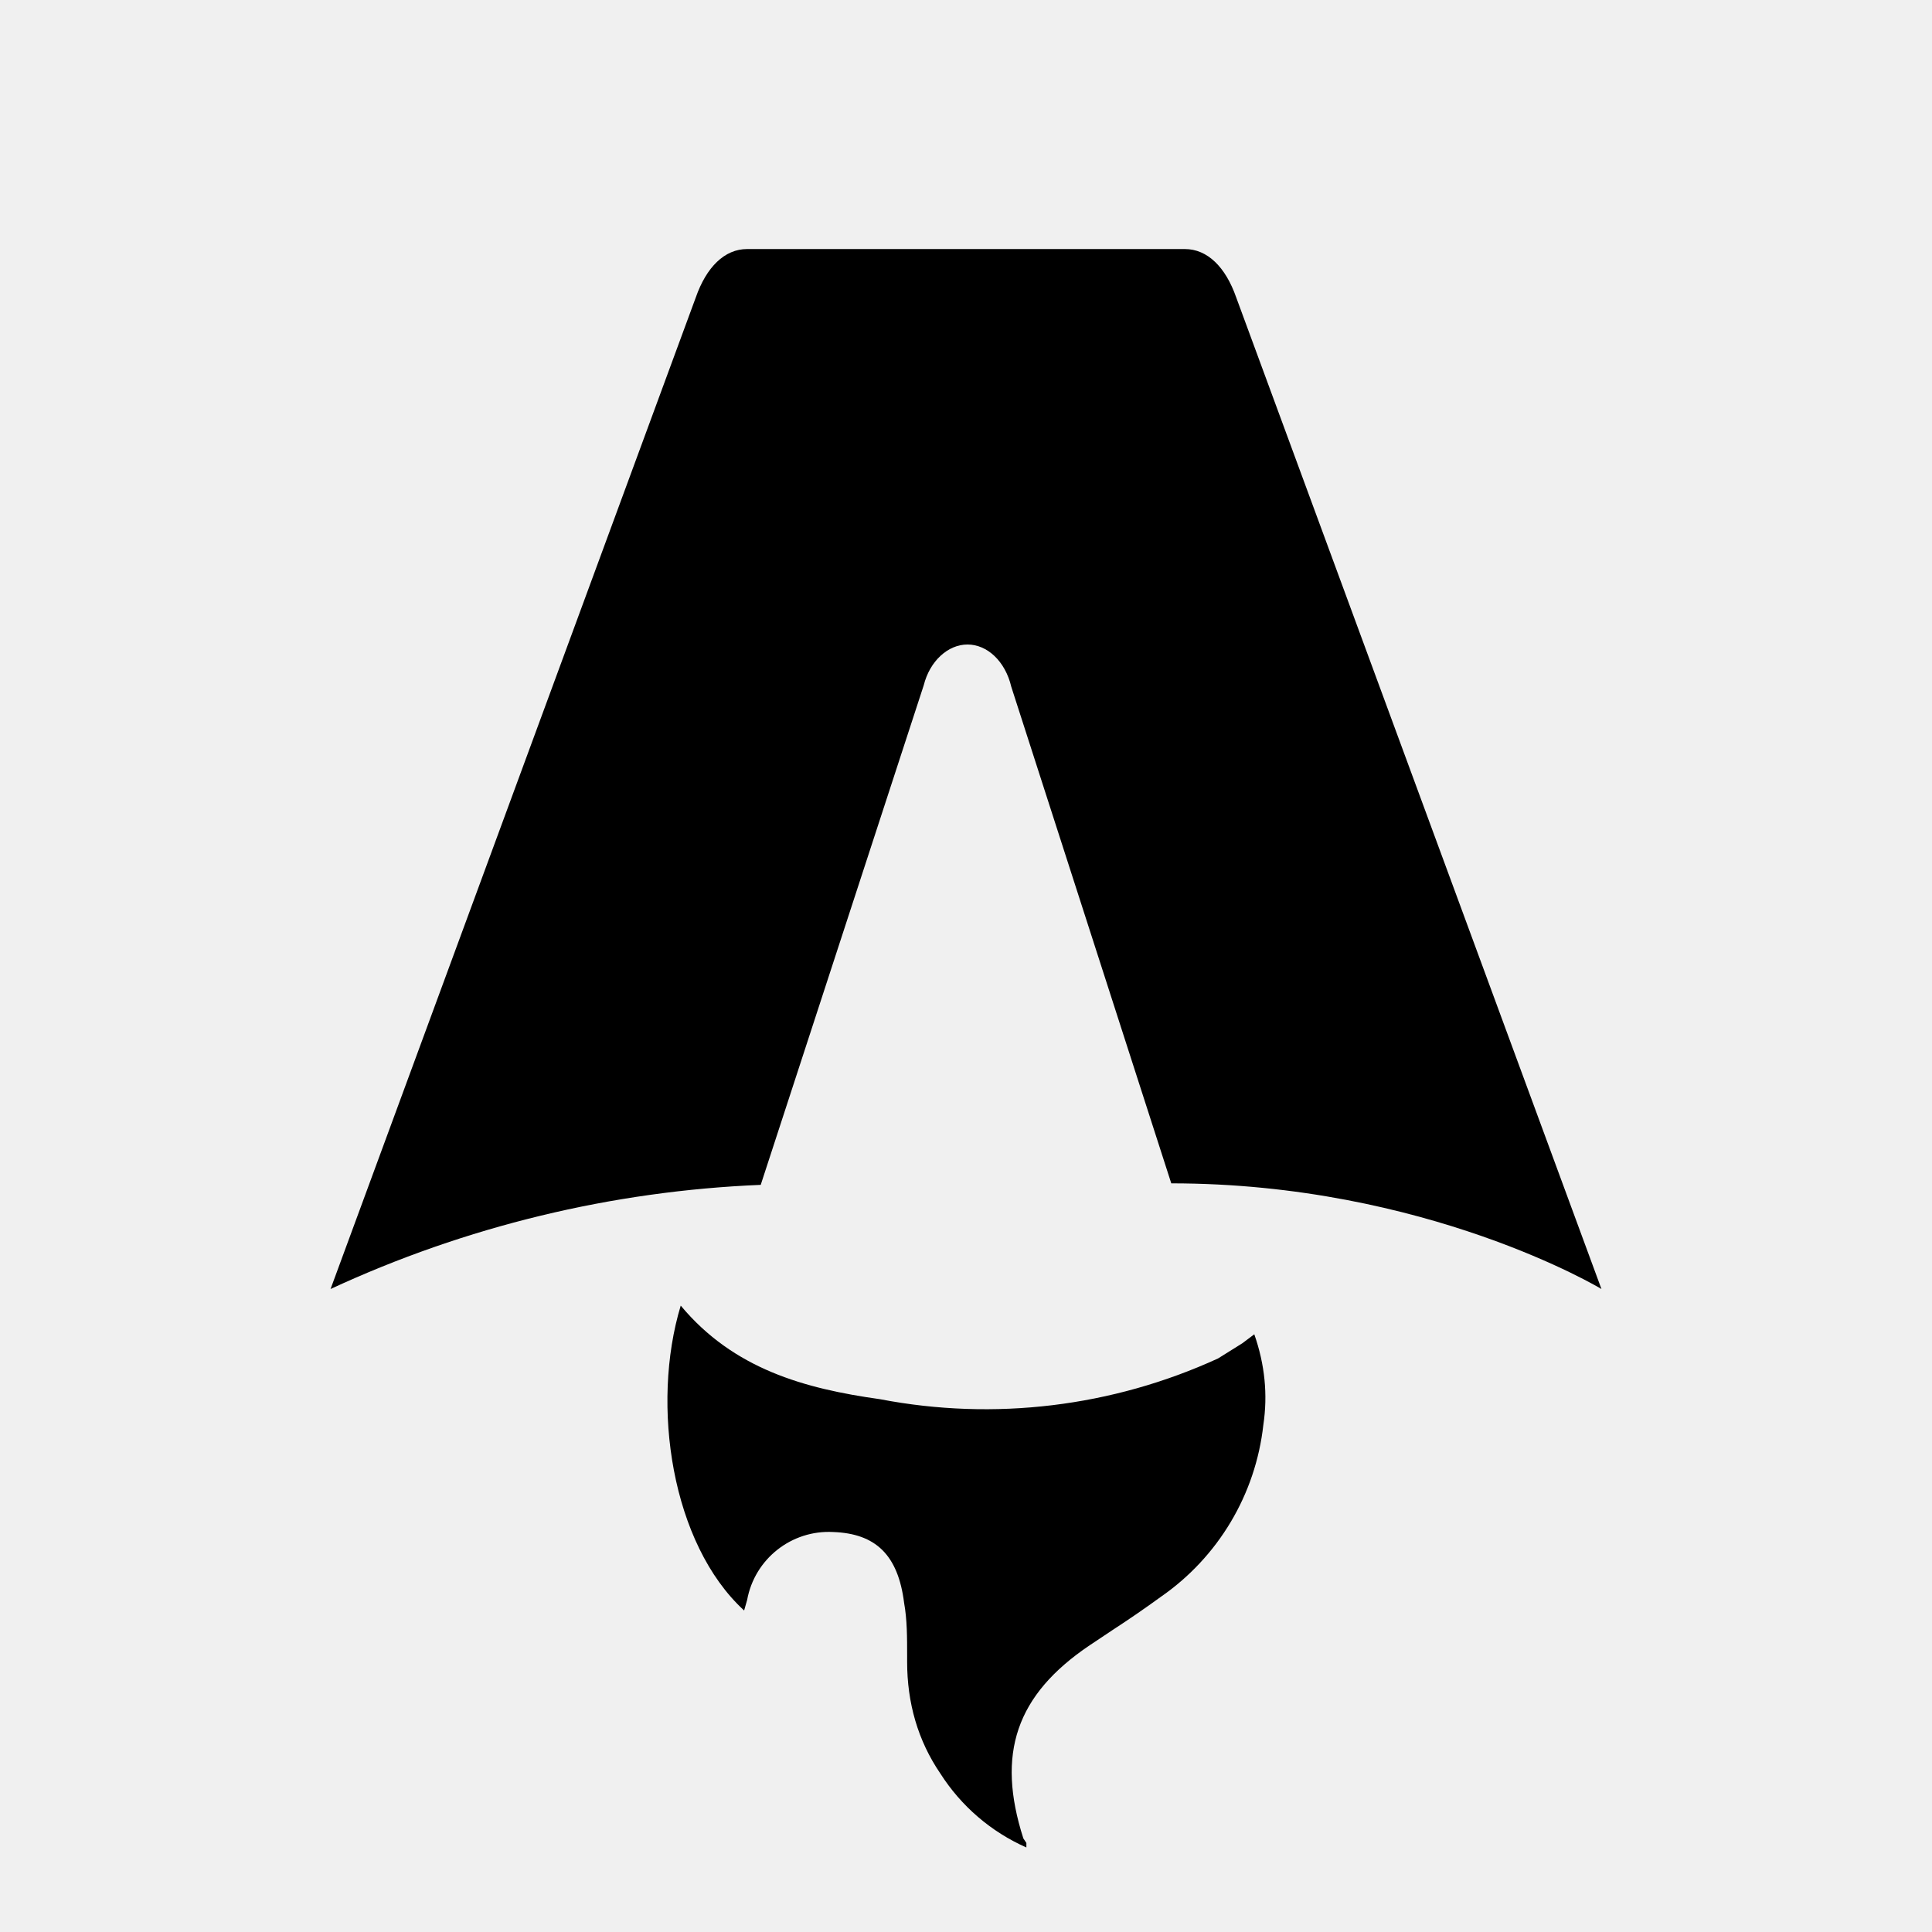
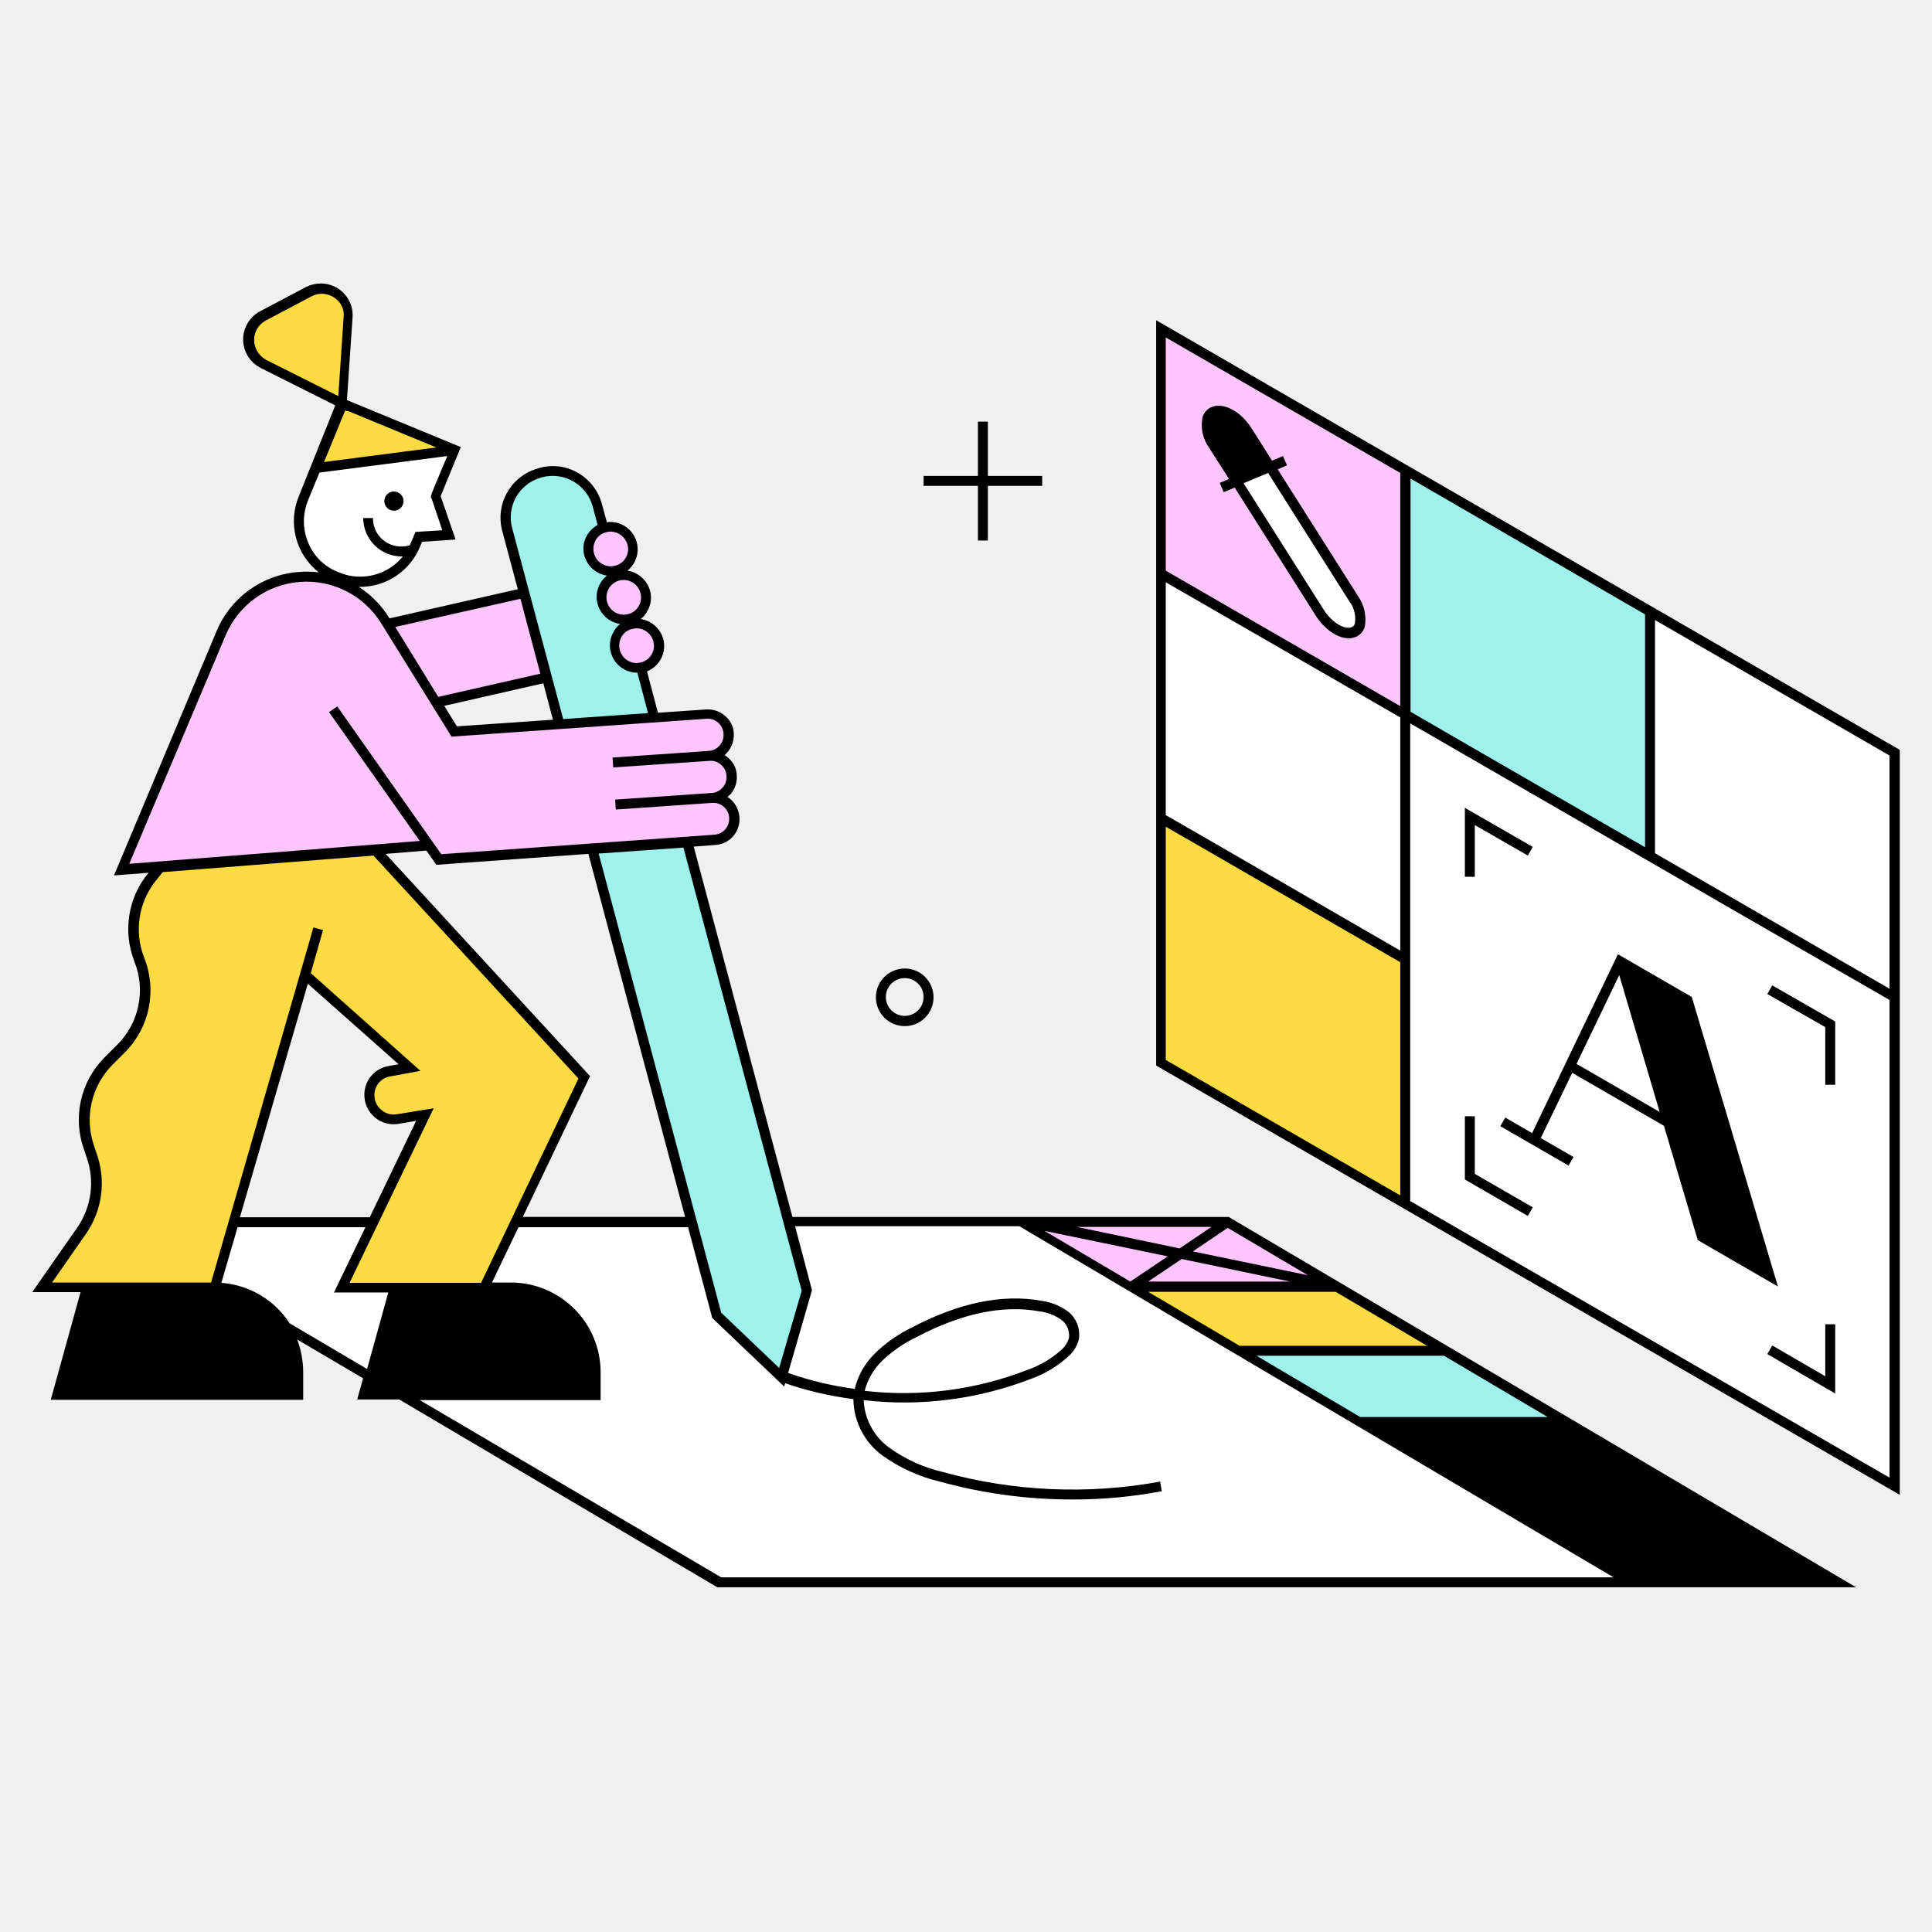
- <svg xmlns="http://www.w3.org/2000/svg" fill="none" viewBox="0 0 128 128">
-   <path d="M50.4 78.5a75.1 75.1 0 0 0-28.5 6.9l24.2-65.7c.7-2 1.9-3.2 3.4-3.2h29c1.5 0 2.7 1.2 3.4 3.2l24.2 65.7s-11.6-7-28.5-7L67 45.5c-.4-1.7-1.6-2.8-2.9-2.8-1.3 0-2.5 1.1-2.9 2.7L50.4 78.5Zm-1.1 28.2Zm-4.2-20.2c-2 6.6-.6 15.8 4.2 20.2a17.5 17.5 0 0 1 .2-.7 5.5 5.5 0 0 1 5.7-4.5c2.8.1 4.3 1.5 4.7 4.7.2 1.1.2 2.3.2 3.5v.4c0 2.7.7 5.2 2.2 7.4a13 13 0 0 0 5.7 4.9v-.3l-.2-.3c-1.8-5.6-.5-9.5 4.4-12.8l1.5-1a73 73 0 0 0 3.2-2.2 16 16 0 0 0 6.8-11.4c.3-2 .1-4-.6-6l-.8.6-1.6 1a37 37 0 0 1-22.4 2.7c-5-.7-9.7-2-13.2-6.2Z" />
-   <style>
-         path { fill: #000; }
-         @media (prefers-color-scheme: dark) {
-             path { fill: #FFF; }
-         }
-     </style>
+ <svg xmlns="http://www.w3.org/2000/svg" viewBox="0 0 300 300">
+   <defs>
+     <style>.a{fill:#fff;}.b{fill:#9ef2eb;}.c{fill:#ffdb43;}.d{fill:#ffc5ff;}
+ </style>
+   </defs>
+   <polygon class="a" points="218.256 110.987 294.177 154.863 294.177 230.783 218.256 186.959 218.256 110.987" />
+   <polygon class="a" points="180.245 89.075 218.256 110.987 218.256 148.948 180.245 127.036 180.245 89.075" />
+   <polygon class="a" points="256.217 94.939 294.177 116.851 294.177 154.863 256.217 132.899 256.217 94.939" />
+   <polygon class="a" points="158.487 189.737 17.551 189.737 111.783 245.803 252.565 245.803 158.487 189.737" />
+   <path class="b" d="M86.836,112.479,78.76,82.234a7.188,7.188,0,0,1,5.041-8.8l.154-.052a7.19,7.19,0,0,1,8.8,5.041l.977,3.652,31.582,118.3L121.4,213.809l-10.133-9.618Z" />
+   <polygon points="211.775 221.268 243.152 220.805 285.536 245.803 252.565 245.803 211.775 221.268" />
+   <polygon class="b" points="193.155 209.746 211.775 220.805 243.152 220.393 223.966 209.746 193.155 209.746" />
+   <polygon class="c" points="175.718 199.767 192.95 209.746 223.966 209.437 206.992 199.407 175.718 199.767" />
+   <polygon class="d" points="158.487 189.737 175.718 199.767 206.992 199.407 190.635 189.737 158.487 189.737" />
+   <path class="d" d="M66.621,131.305,18.939,135.06,34.37,98.334a14.414,14.414,0,0,1,25.513-2.006l10.7,17.231,39.143-2.726a3.229,3.229,0,0,1,3.446,2.983v.052a3.228,3.228,0,0,1-2.983,3.446,3.229,3.229,0,0,1,3.446,2.983v.052a3.228,3.228,0,0,1-2.983,3.446,3.229,3.229,0,0,1,3.446,2.984v.051a3.228,3.228,0,0,1-2.983,3.446l-42.847,3.035Z" />
+   <path class="c" d="M70.53,69.838,49.081,72.719,52.939,63l-.463-.669-11.47-5.812s-3.035-1.955-2.212-4.526,2.417-3.035,2.417-3.035l6.481-3.5a4.646,4.646,0,0,1,4.115-.206l.618.309c1.8,1.183,2.057,2.829,1.8,3.395S53.4,61.917,53.4,61.917l.309.72Z" />
+   <path class="c" d="M58.494,131.871,90.745,167l-15.02,32.919H53.093l13.22-26.644-4.27.463a4.034,4.034,0,0,1-2.469-.463c-.977-.514-2.263-1.491-2.057-2.623a10.819,10.819,0,0,0,0-1.286c.206-1.44,1.7-2.52,3.086-2.88l3.292-.926-16.46-13.734L33.444,199.921H6.7l5.556-8.024s3.086-5.5,2.88-8.024a42.844,42.844,0,0,0-1.492-6.738s-1.234-4.269.206-7.355a24.768,24.768,0,0,1,3.035-4.99s5.3-5.658,5.709-9.773c.36-4.115-1.646-9.31-1.646-9.31s-.36-4.372.978-6.738a41.645,41.645,0,0,1,2.932-4.424Z" />
+   <path d="M9.063,216.638l4.475-16.151,21.6-.463s7.355.463,9.31,6.018a36.662,36.662,0,0,1,2.057,10.236Z" />
+   <path d="M56.642,216.638l4.578-16.614,19.238-.1s6.429.823,9.361,5.2,2.675,7.406,2.675,7.406v4.115Z" />
+   <polygon class="c" points="218.256 148.948 180.245 127.036 180.245 164.996 218.256 186.959 218.256 148.948" />
+   <polygon class="d" points="218.256 72.976 180.245 51.064 180.245 89.024 218.256 110.936 218.256 72.976" />
+   <polygon class="b" points="256.577 95.248 218.617 73.284 218.617 111.296 256.577 133.208 256.577 95.248" />
+   <path class="a" d="M197.27,72.1l13.271,20.935s1.9,2.983.36,4.578-3.5.463-4.372-.206a29.411,29.411,0,0,1-3.086-3.96L191.972,74.673Z" />
+   <path d="M188.269,63.871s-1.492,1.286-.36,4.012a41.611,41.611,0,0,0,4.269,6.842l4.784-2.058L193,65.62s-1.8-2.726-4.629-1.9" />
+   <polygon points="251.587 149.256 264.241 192.052 274.734 198.121 262.08 155.326 251.587 149.256" />
+   <path class="a" d="M49.081,72.667l21.449-2.88-2.777,7.2,2.057,6.069-4.681.309s-3.549,9.516-12.7,6.224S47.59,76.268,47.59,76.268Z" />
+   <circle class="d" cx="94.808" cy="85.269" r="3.446" />
+   <circle class="d" cx="96.866" cy="92.779" r="3.446" />
+   <circle class="d" cx="98.872" cy="100.289" r="3.343" />
+   <polygon class="d" points="81.435 92.059 84.881 105.227 67.753 109.136 60.243 97.048 81.435 92.059" />
+   <circle cx="61.169" cy="77.811" r="1.492" />
+   <path d="M190.841,188.965H123.047l-15.328-57.506,3.4-.257a3.982,3.982,0,0,0,3.7-4.269v-.052a4.1,4.1,0,0,0-1.851-3.137c.154-.155.308-.257.463-.412a4.068,4.068,0,0,0,.977-2.932v-.051a3.734,3.734,0,0,0-1.389-2.726,1.84,1.84,0,0,0-.514-.36,4.152,4.152,0,0,0,1.44-3.344v-.051a3.734,3.734,0,0,0-1.389-2.726,4.071,4.071,0,0,0-2.932-.978l-7.458.515-1.7-6.43a4.246,4.246,0,0,0,2.521-5.041,4.318,4.318,0,0,0-3.5-3.086,3.473,3.473,0,0,0,1.029-1.234,4.077,4.077,0,0,0,.411-3.189,4.319,4.319,0,0,0-3.5-3.087,4.249,4.249,0,0,0-2.624-7.561,2.082,2.082,0,0,0-.565.052l-.772-2.829a7.959,7.959,0,0,0-3.7-4.835,7.7,7.7,0,0,0-6.018-.772l-.155.052a7.954,7.954,0,0,0-5.606,9.721l2.417,9.053L60.5,96.019l-.051-.051a15.185,15.185,0,0,0-4.732-4.835h.154a10.077,10.077,0,0,0,9.361-6.275l.309-.721,5.2-.36-2.315-6.738c.515-1.286,2.829-6.892,2.829-6.892l.309-.72-17.694-7.3.874-12.808a4.837,4.837,0,0,0-1.286-3.7A4.906,4.906,0,0,0,49.8,44.017a5.126,5.126,0,0,0-2.314.566l-7.1,3.755a4.953,4.953,0,0,0,.1,8.8l11.574,5.813L46.407,77.039A10.109,10.109,0,0,0,49.493,88.87a15.456,15.456,0,0,0-3.086-.052A14.98,14.98,0,0,0,33.6,98.077L17.7,135.934l5.4-.411-.206.205a13.716,13.716,0,0,0-2.058,13.477l.052.154a11.925,11.925,0,0,1-2.675,12.859l-2.057,2.058a13.692,13.692,0,0,0-3.138,14.145l.412,1.234A12.044,12.044,0,0,1,12,190.611L5,200.642h7.51L7.88,217.358h39.2v-4.32A14.625,14.625,0,0,0,46.149,208l10.236,6.018-.926,3.292h6.533l49.225,29.062.2.1H288.21L191.046,189.12ZM39.463,52.813a3.4,3.4,0,0,1,1.8-3.035l7.1-3.755a3.5,3.5,0,0,1,1.6-.412,3.634,3.634,0,0,1,2.52,1.081,3.115,3.115,0,0,1,.874,2.571l-.823,12.242L41.366,55.9A3.542,3.542,0,0,1,39.463,52.813ZM53.916,63.871v-.1l13.837,5.709L50.316,71.741l3.292-8.024ZM47.847,84.24a8.585,8.585,0,0,1,0-6.584L49.6,73.387,69.45,70.815,67.444,75.6c-.514,1.286-.669,1.595-.411,1.852l1.646,4.886-4.167.257-.668,1.595c-.052.154-.155.309-.206.463a3.848,3.848,0,0,1-1.338.206A4.367,4.367,0,0,1,57.928,80.9v-.463H56.385a2.472,2.472,0,0,0,.052.617,5.962,5.962,0,0,0,5.915,5.35h.206a8.553,8.553,0,0,1-6.636,3.137,8.2,8.2,0,0,1-3.292-.668l-.154-.052A8.259,8.259,0,0,1,47.847,84.24ZM195.11,210.517h29.113l16.1,9.516H211.21Zm-2.623-1.543-14.2-8.384H207.4l14.2,8.384Zm-11.162-13.888L175.513,199l-13.323-7.87Zm-14.145-4.577h20.935l-4.938,3.343Zm16.305,4.989,16.82,3.5H178.29Zm1.749-1.183,5.4-3.652,12.448,7.355Zm-60.747,6.121-3.5,11.985-9-8.59L92.957,132.539l13.167-.925ZM67.753,134.288l23.609-1.7,15.02,56.374h-25.2l10.441-21.86L59.883,132.591l6.327-.515Zm33.691-34.72a2.65,2.65,0,0,1-1.9,3.292,3.01,3.01,0,0,1-.721.1A2.723,2.723,0,0,1,96.506,98.9a2.52,2.52,0,0,1,1.646-1.235,3.06,3.06,0,0,1,.72-.1A2.688,2.688,0,0,1,101.444,99.568Zm-2.006-7.509a2.633,2.633,0,0,1-.257,2.057,2.522,2.522,0,0,1-1.646,1.235,3.061,3.061,0,0,1-.721.1,2.7,2.7,0,0,1-.668-5.3,3.009,3.009,0,0,1,.72-.1A2.688,2.688,0,0,1,99.438,92.059Zm-2.006-7.51a2.651,2.651,0,0,1-1.9,3.292,3.061,3.061,0,0,1-.721.1,2.724,2.724,0,0,1-2.314-4.064,2.516,2.516,0,0,1,1.646-1.234,3.009,3.009,0,0,1,.72-.1A2.8,2.8,0,0,1,97.432,84.549ZM84.007,74.159l.154-.052a6.454,6.454,0,0,1,7.87,4.527l.771,2.88a4.452,4.452,0,0,0-1.646,1.595,4.081,4.081,0,0,0-.411,3.189,4.318,4.318,0,0,0,3.5,3.086A4.208,4.208,0,0,0,92.8,93.808a4.318,4.318,0,0,0,3.5,3.086,3.494,3.494,0,0,0-1.029,1.234,4.082,4.082,0,0,0-.411,3.189,4.229,4.229,0,0,0,4.063,3.138h.052l1.646,6.275-13.168.926L79.532,82.029A6.423,6.423,0,0,1,84.007,74.159Zm1.851,37.6-14.916,1.029L68.987,109.6l15.38-3.5Zm-5.04-18.774L83.9,104.609l-15.843,3.6L61.375,97.357ZM35.039,98.643a13.631,13.631,0,0,1,24.124-1.9l10.956,17.643,39.606-2.777a2.346,2.346,0,0,1,1.8.617,2.434,2.434,0,0,1,.823,1.7v.052a2.465,2.465,0,0,1-2.263,2.623l-14.968,1.029.1,1.543,14.968-1.029a2.35,2.35,0,0,1,1.8.617,2.434,2.434,0,0,1,.823,1.7v.051a2.35,2.35,0,0,1-.617,1.8,2.437,2.437,0,0,1-1.7.822l-14.968,1.029.1,1.543L110.6,124.67a2.464,2.464,0,0,1,2.623,2.263v.051a2.465,2.465,0,0,1-2.263,2.624l-42.436,3.034L52.373,109.7l-1.286.874,14.094,20.009-45.11,3.549ZM13.384,191.537a13.693,13.693,0,0,0,1.646-12.345l-.411-1.234A12.176,12.176,0,0,1,17.4,165.407l2.058-2.057a13.629,13.629,0,0,0,2.983-14.5l-.051-.154a12.044,12.044,0,0,1,1.8-11.934l1.08-1.337,32.714-2.572,31.839,34.617L74.7,199.2H54.276l13.065-27.107-5.709.926a2.87,2.87,0,0,1-2.212-.514,2.972,2.972,0,0,1-1.234-1.9v-.052a2.919,2.919,0,0,1,2.314-3.395l4.784-.874L48.258,151.108l1.9-6.687-1.491-.411L32.776,199.15H8.086ZM47.8,152.754l14.094,12.5-1.7.309a4.509,4.509,0,0,0-3.55,5.195v.051a4.627,4.627,0,0,0,1.852,2.932,4.54,4.54,0,0,0,3.344.772l2.777-.463-7.2,14.968H37.251Zm-2.057,63.113H10.092l4.218-15.174H33.342a12.4,12.4,0,0,1,12.4,12.4v2.778Zm-.772-10.39a13.807,13.807,0,0,0-10.6-6.276l2.521-8.641H56.745l-4.886,10.133h8.435L57,212.575Zm16.872-4.784H79.275a12.4,12.4,0,0,1,12.4,12.4v2.778h-34.1Zm3.343,16.717H93.265v-4.321A13.95,13.95,0,0,0,79.326,199.15H76.394l4.115-8.59h26.336l3.754,14.094L121.761,215.3l.155-.514a53.72,53.72,0,0,0,10.6,2.469,11,11,0,0,0,4.423,8.692,25.3,25.3,0,0,0,9,4.115,77.2,77.2,0,0,0,20.575,2.778,73.87,73.87,0,0,0,13.888-1.286l-.257-1.492a75.543,75.543,0,0,1-33.743-1.491,23.163,23.163,0,0,1-8.435-3.858,9.641,9.641,0,0,1-3.858-7.3,54.586,54.586,0,0,0,26.078-3.343,17.009,17.009,0,0,0,5.761-3.5,5.074,5.074,0,0,0,1.595-2.726,4.58,4.58,0,0,0-1.8-4.27,9.189,9.189,0,0,0-4.064-1.594c-6.018-1.08-12.756.309-20.009,4.115a21.92,21.92,0,0,0-5.915,4.166,11.454,11.454,0,0,0-3.035,5.4,51.3,51.3,0,0,1-10.338-2.469l3.7-12.859-2.623-9.927h34.822l92.278,54.523H111.988Zm69.079-1.44a10.119,10.119,0,0,1,2.572-4.527,20.421,20.421,0,0,1,5.555-3.857c6.944-3.652,13.322-4.99,18.98-3.961a7.44,7.44,0,0,1,3.4,1.286A3.049,3.049,0,0,1,166,207.688a3.736,3.736,0,0,1-1.183,1.9,15.554,15.554,0,0,1-5.3,3.137A53,53,0,0,1,134.26,215.97Zm119.333,29.061-39.76-23.455h29.113l39.761,23.507H253.593Z" />
+   <polygon points="229.007 128.116 237.237 132.848 238.008 131.511 227.464 125.441 227.464 136.14 229.007 136.14 229.007 128.116" />
+   <polygon points="229.007 173.329 227.464 173.329 227.464 183.153 237.237 188.811 238.008 187.474 229.007 182.279 229.007 173.329" />
+   <path d="M237.905,175.952l-4.166-2.418-.772,1.338,10.6,6.121.772-1.338-5.092-2.932,4.886-10.133,14.248,8.23,5.247,17.746,12.447,7.2L262.7,154.811l-11.471-6.635Zm23.507-20.112,12.036,40.635-8.538-4.938L252.873,150.9Zm-3.7,16.82L244.8,165.2l6.635-13.785Z" />
+   <polygon points="283.427 213.706 275.197 208.923 274.425 210.26 284.97 216.381 284.97 205.631 283.427 205.631 283.427 213.706" />
+   <polygon points="283.427 168.442 284.97 168.442 284.97 158.618 275.197 153.011 274.425 154.349 283.427 159.492 283.427 168.442" />
+   <path d="M256.988,94.476h0l-37.96-21.912h0l-39.5-22.838V165.459l37.96,21.912h0L295,232.121V116.44Zm-1.543.926v36.16l-26.027-15.019-10.39-6.019V74.313Zm-74.429-6.79V52.4l36.417,21.038V109.65L199.276,99.157Zm0,37.961V90.413l18.209,10.493L217.433,111.4V147.61l-30.862-17.848Zm0,38.011V128.373l4.835,2.778,31.582,18.26v36.211Zm112.389-9.31v74.172L218.977,186.5V112.325l36.417,21.037h0l13.168,7.613Zm-36.417-22.786V96.277L293.4,117.314v36.212Z" />
+   <path d="M210.85,92.522,198.4,72.873l1.44-.617-.617-1.441-1.7.721L194.338,66.5C193,64.386,190.944,63,189.246,63a2.674,2.674,0,0,0-1.08.206h-.051a2.537,2.537,0,0,0-1.389,1.594,6.067,6.067,0,0,0,1.028,4.732l3.087,4.836-1.441.617.618,1.44,1.7-.72,12.6,19.906c1.337,2.109,3.395,3.5,5.092,3.5a2.691,2.691,0,0,0,1.08-.206h.052a2.539,2.539,0,0,0,1.389-1.595A6.38,6.38,0,0,0,210.85,92.522ZM189.04,68.655a4.79,4.79,0,0,1-.874-3.446.9.9,0,0,1,.514-.617h.052a1.48,1.48,0,0,1,.463-.1c1.028,0,2.623.977,3.806,2.777l3.086,4.835L192.281,73.7Zm21.347,28.136a.9.9,0,0,1-.515.617h-.051c-.926.36-2.881-.566-4.269-2.726L193.1,75.033l3.806-1.594,12.6,19.906A4.508,4.508,0,0,1,210.387,96.791Z" />
+   <polygon points="151.852 83.932 153.395 83.932 153.395 75.445 161.83 75.445 161.83 73.902 153.395 73.902 153.395 65.466 151.852 65.466 151.852 73.902 143.416 73.902 143.416 75.445 151.852 75.445 151.852 83.932" />
+   <path d="M140.484,159.338a4.475,4.475,0,1,0-4.475-4.475A4.478,4.478,0,0,0,140.484,159.338Zm0-7.458a2.93,2.93,0,0,1,2.932,2.931,2.932,2.932,0,1,1-2.932-2.931Z" />
</svg>
